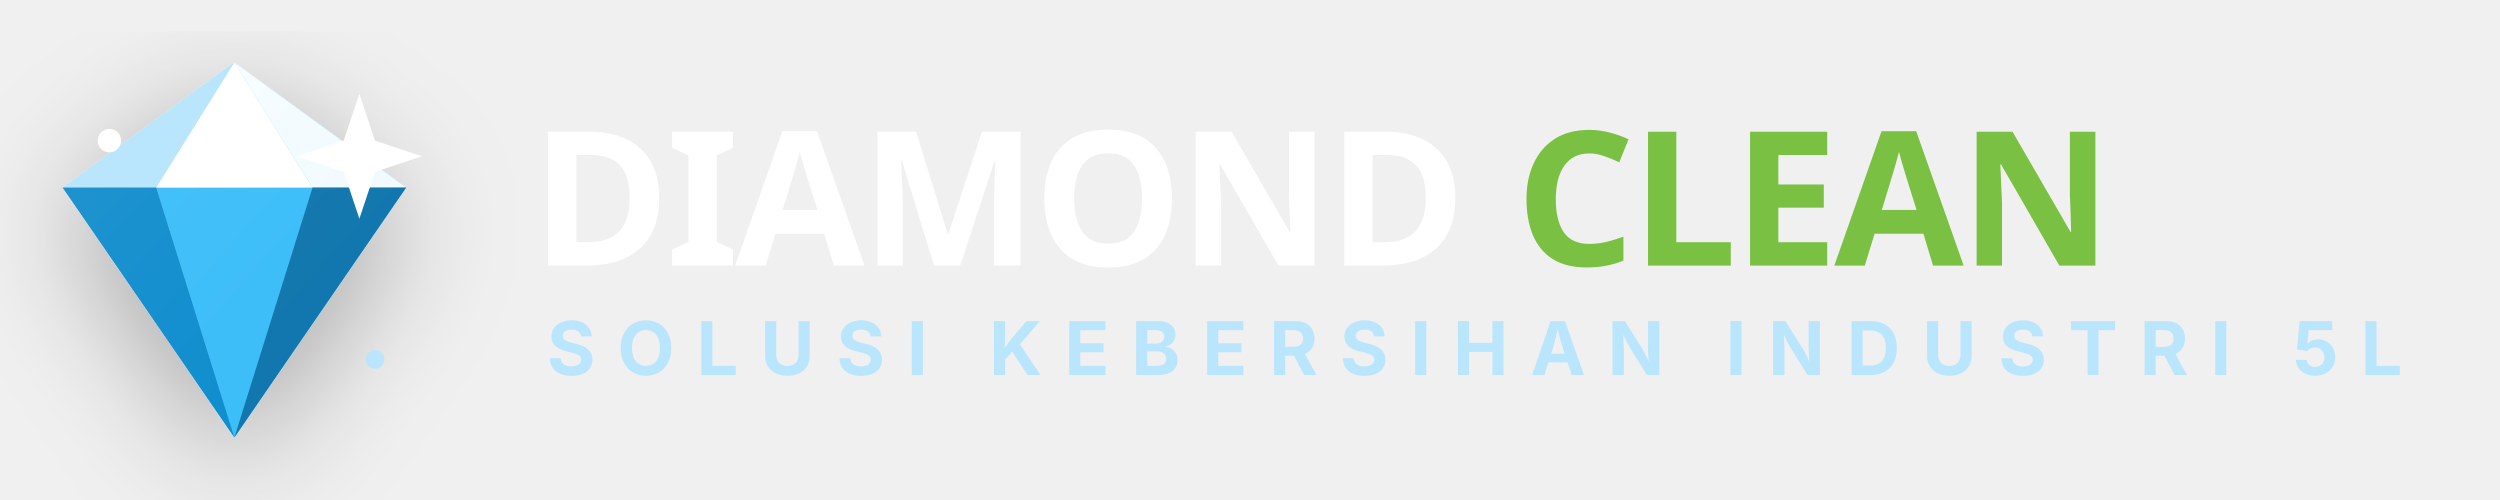
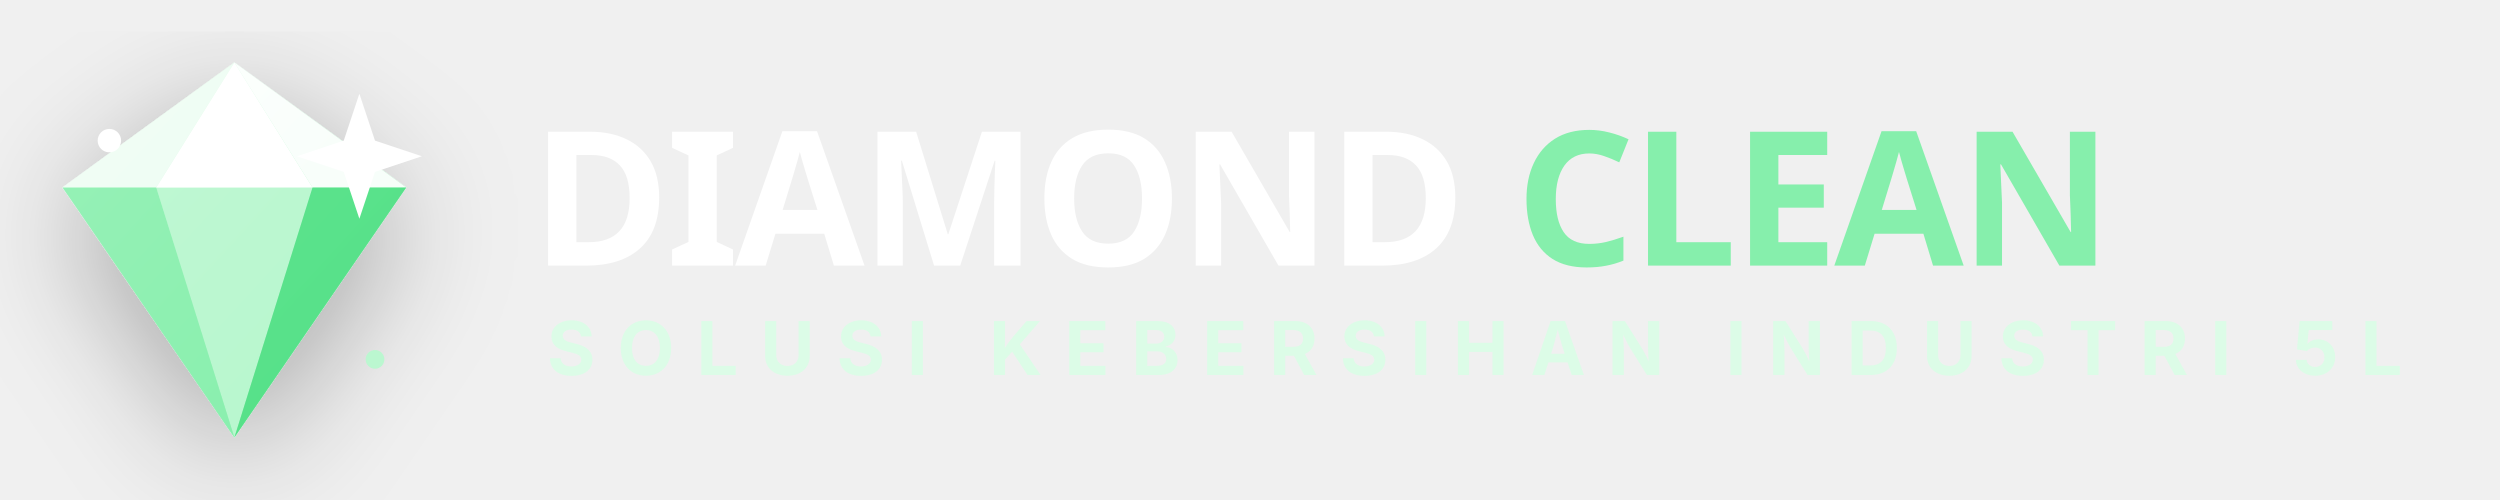
<svg xmlns="http://www.w3.org/2000/svg" viewBox="0 0 320 64" fill="none">
  <defs>
-     <linearGradient id="whiteDiamondGrad" x1="0%" y1="0%" x2="100%" y2="100%">
-       <stop offset="0%" stop-color="#E0F2FE" />
-       <stop offset="50%" stop-color="#7DD3FC" />
-       <stop offset="100%" stop-color="#38BDF8" />
+     <linearGradient id="whiteDiamondGreenGrad" x1="0%" y1="0%" x2="100%" y2="100%">
+       <stop offset="0%" stop-color="#FFFFFF" />
+       <stop offset="50%" stop-color="#BBF7D0" />
+       <stop offset="100%" stop-color="#86EFAC" />
    </linearGradient>
  </defs>
  <g transform="translate(4, 6)">
-     <polygon points="26,2 48,18 26,50 4,18" fill="url(#whiteDiamondGrad)" filter="drop-shadow(0 4px 8px rgba(0,0,0,0.3))" />
+     <polygon points="26,2 48,18 26,50 4,18" fill="url(#whiteDiamondGreenGrad)" filter="drop-shadow(0 4px 8px rgba(0,0,0,0.3))" />
    <polygon points="26,2 48,18 36,18 26,2" fill="#FFFFFF" opacity="0.9" />
-     <polygon points="26,2 4,18 16,18 26,2" fill="#BAE6FD" opacity="0.95" />
-     <polygon points="16,18 36,18 26,50" fill="#38BDF8" opacity="0.9" />
-     <polygon points="4,18 16,18 26,50" fill="#0284C7" opacity="0.85" />
-     <polygon points="48,18 36,18 26,50" fill="#0369A1" opacity="0.85" />
+     <polygon points="26,2 4,18 16,18 26,2" fill="#F0FDF4" opacity="0.95" />
+     <polygon points="16,18 36,18 26,50" fill="#BBF7D0" opacity="0.9" />
+     <polygon points="4,18 16,18 26,50" fill="#86EFAC" opacity="0.85" />
+     <polygon points="48,18 36,18 26,50" fill="#4ADE80" opacity="0.85" />
    <polygon points="16,18 26,2 36,18" fill="#FFFFFF" />
    <path d="M42,6 L44,12 L50,14 L44,16 L42,22 L40,16 L34,14 L40,12 Z" fill="#FFFFFF" />
    <circle cx="10" cy="12" r="1.5" fill="#FFFFFF" />
-     <circle cx="44" cy="40" r="1.2" fill="#BAE6FD" />
+     <circle cx="44" cy="40" r="1.2" fill="#BBF7D0" />
  </g>
  <text x="68" y="34" font-family="'Poppins', 'Plus Jakarta Sans', sans-serif" font-size="24" font-weight="800" fill="#FFFFFF" letter-spacing="-0.5">DIAMOND</text>
-   <text x="194" y="34" font-family="'Poppins', 'Plus Jakarta Sans', sans-serif" font-size="24" font-weight="800" fill="#7AC143" letter-spacing="-0.5">CLEAN</text>
-   <text x="70" y="48" font-family="'Inter', sans-serif" font-size="9.5" font-weight="700" fill="#BAE6FD" letter-spacing="2.8">SOLUSI KEBERSIHAN INDUSTRI 5L</text>
+   <text x="194" y="34" font-family="'Poppins', 'Plus Jakarta Sans', sans-serif" font-size="24" font-weight="800" fill="#86EFAC" letter-spacing="-0.5">CLEAN</text>
+   <text x="70" y="48" font-family="'Inter', sans-serif" font-size="9.5" font-weight="700" fill="#DCFCE7" letter-spacing="2.8">SOLUSI KEBERSIHAN INDUSTRI 5L</text>
</svg>
